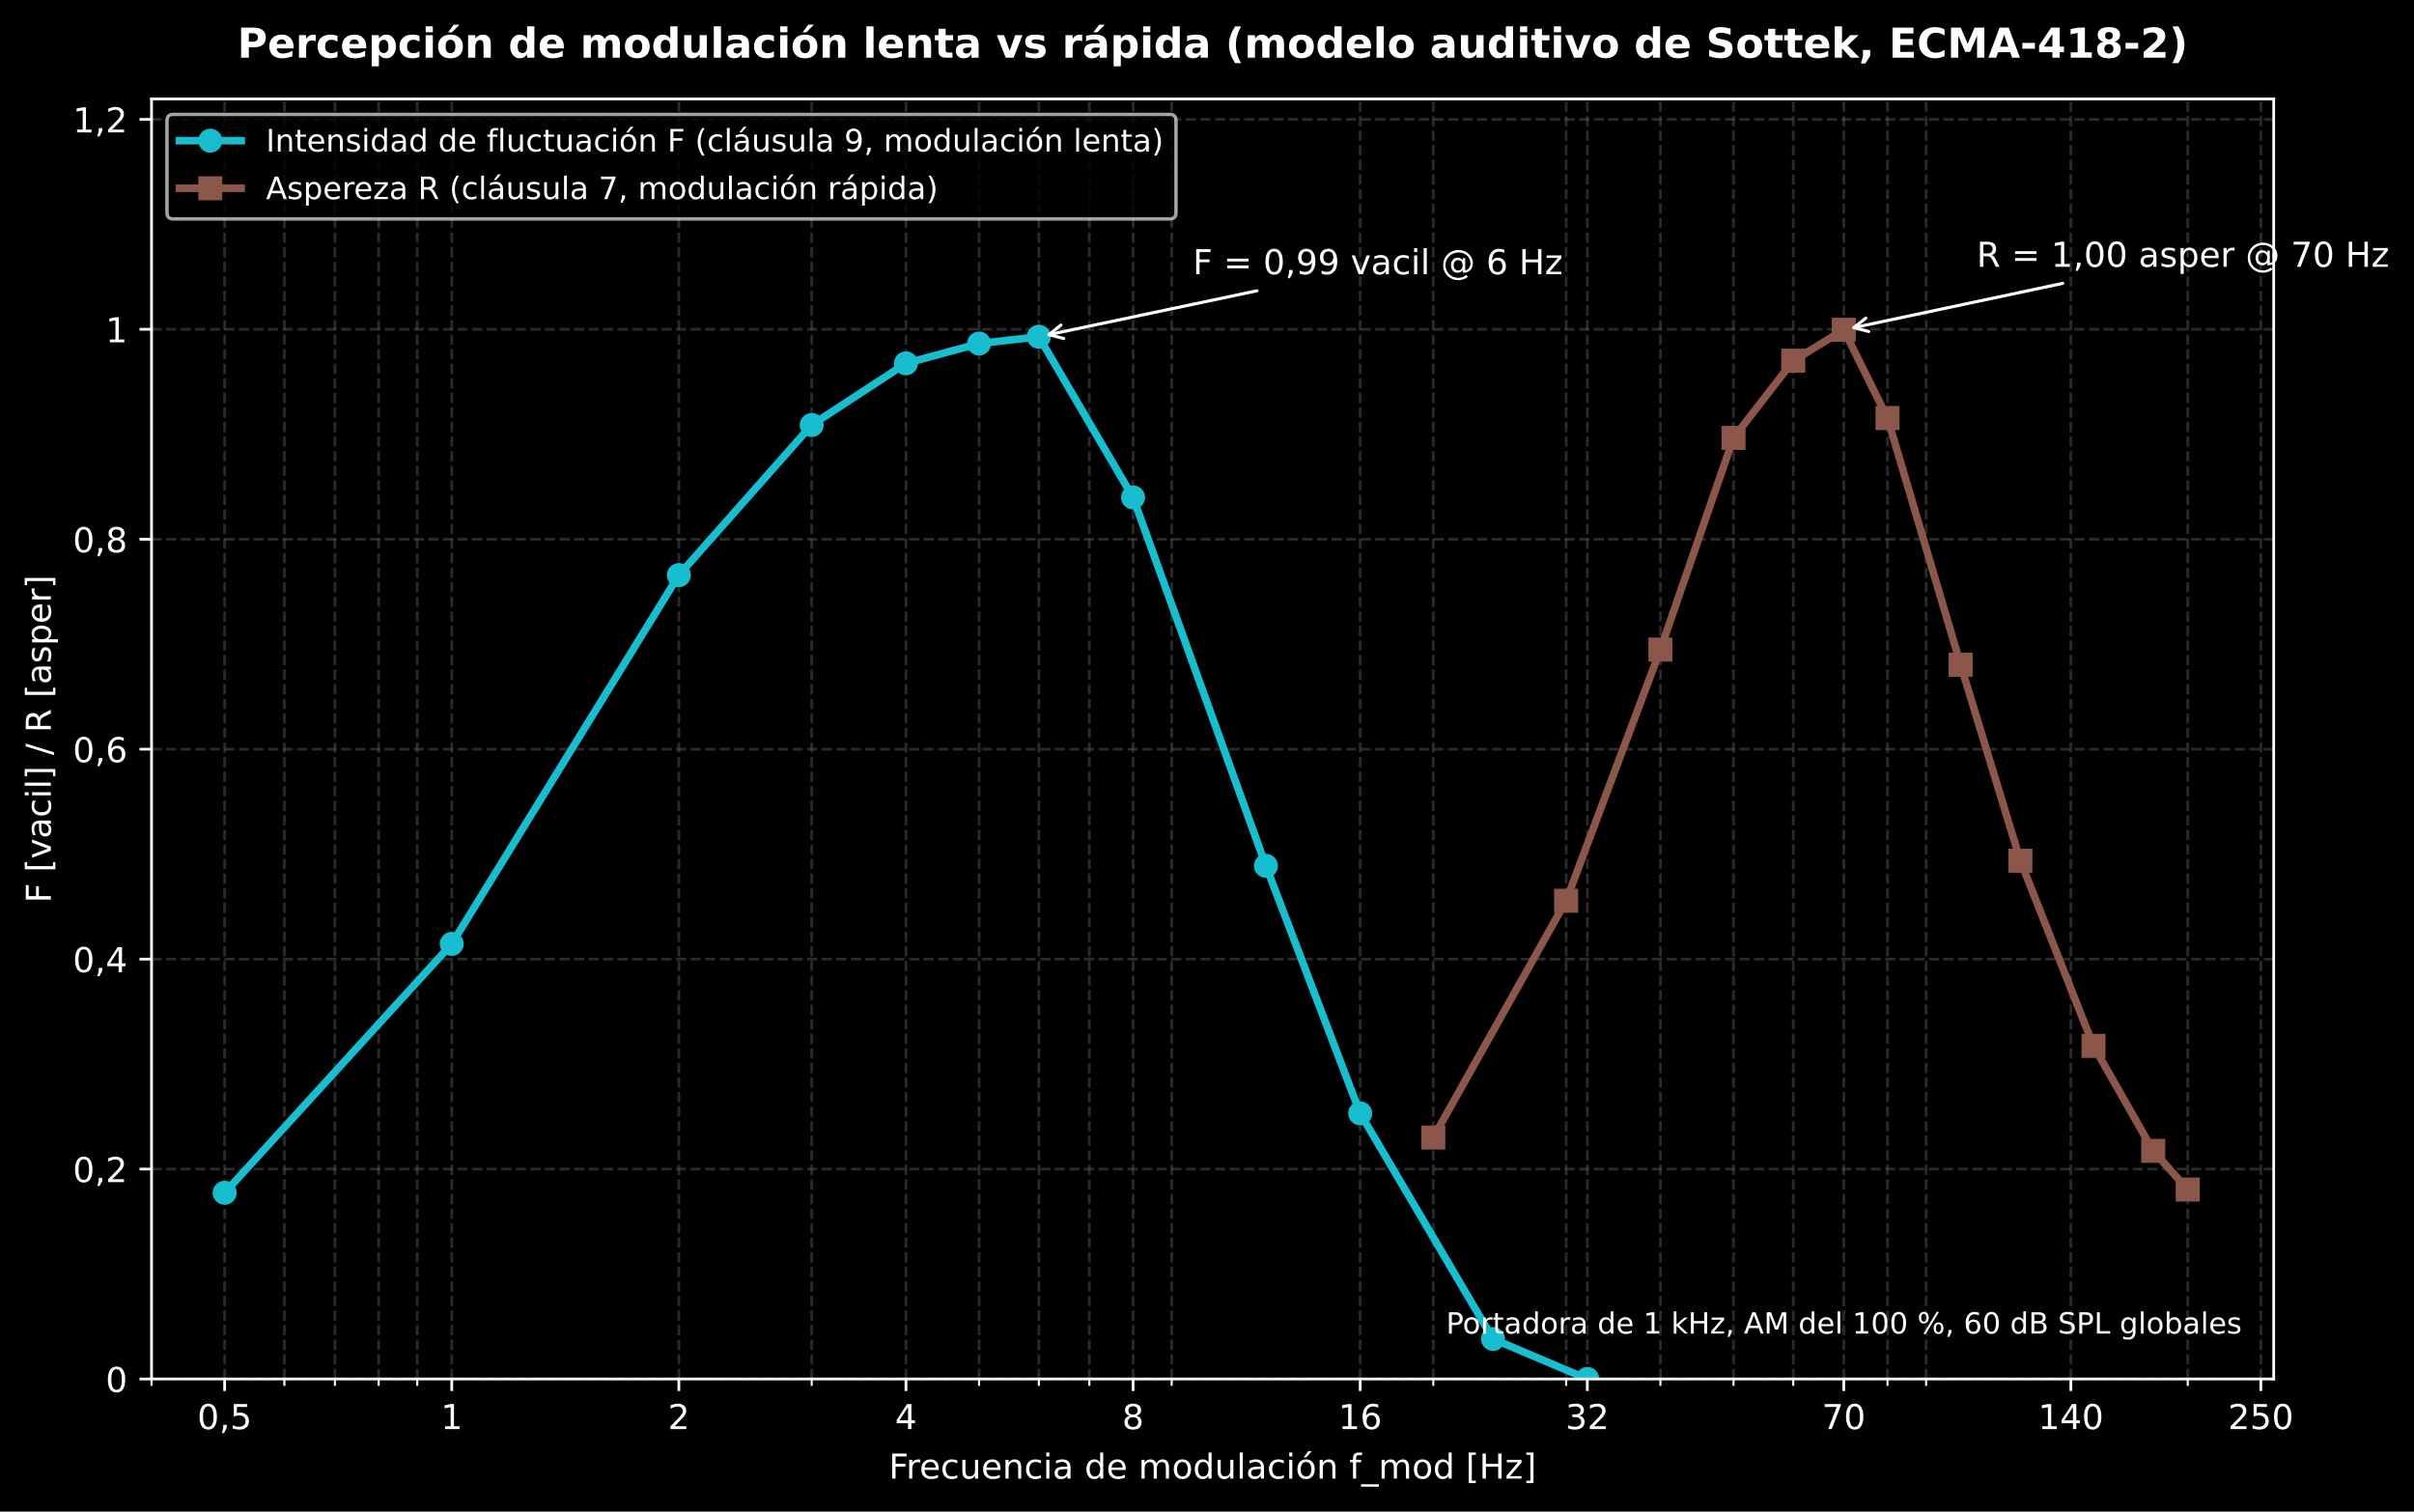
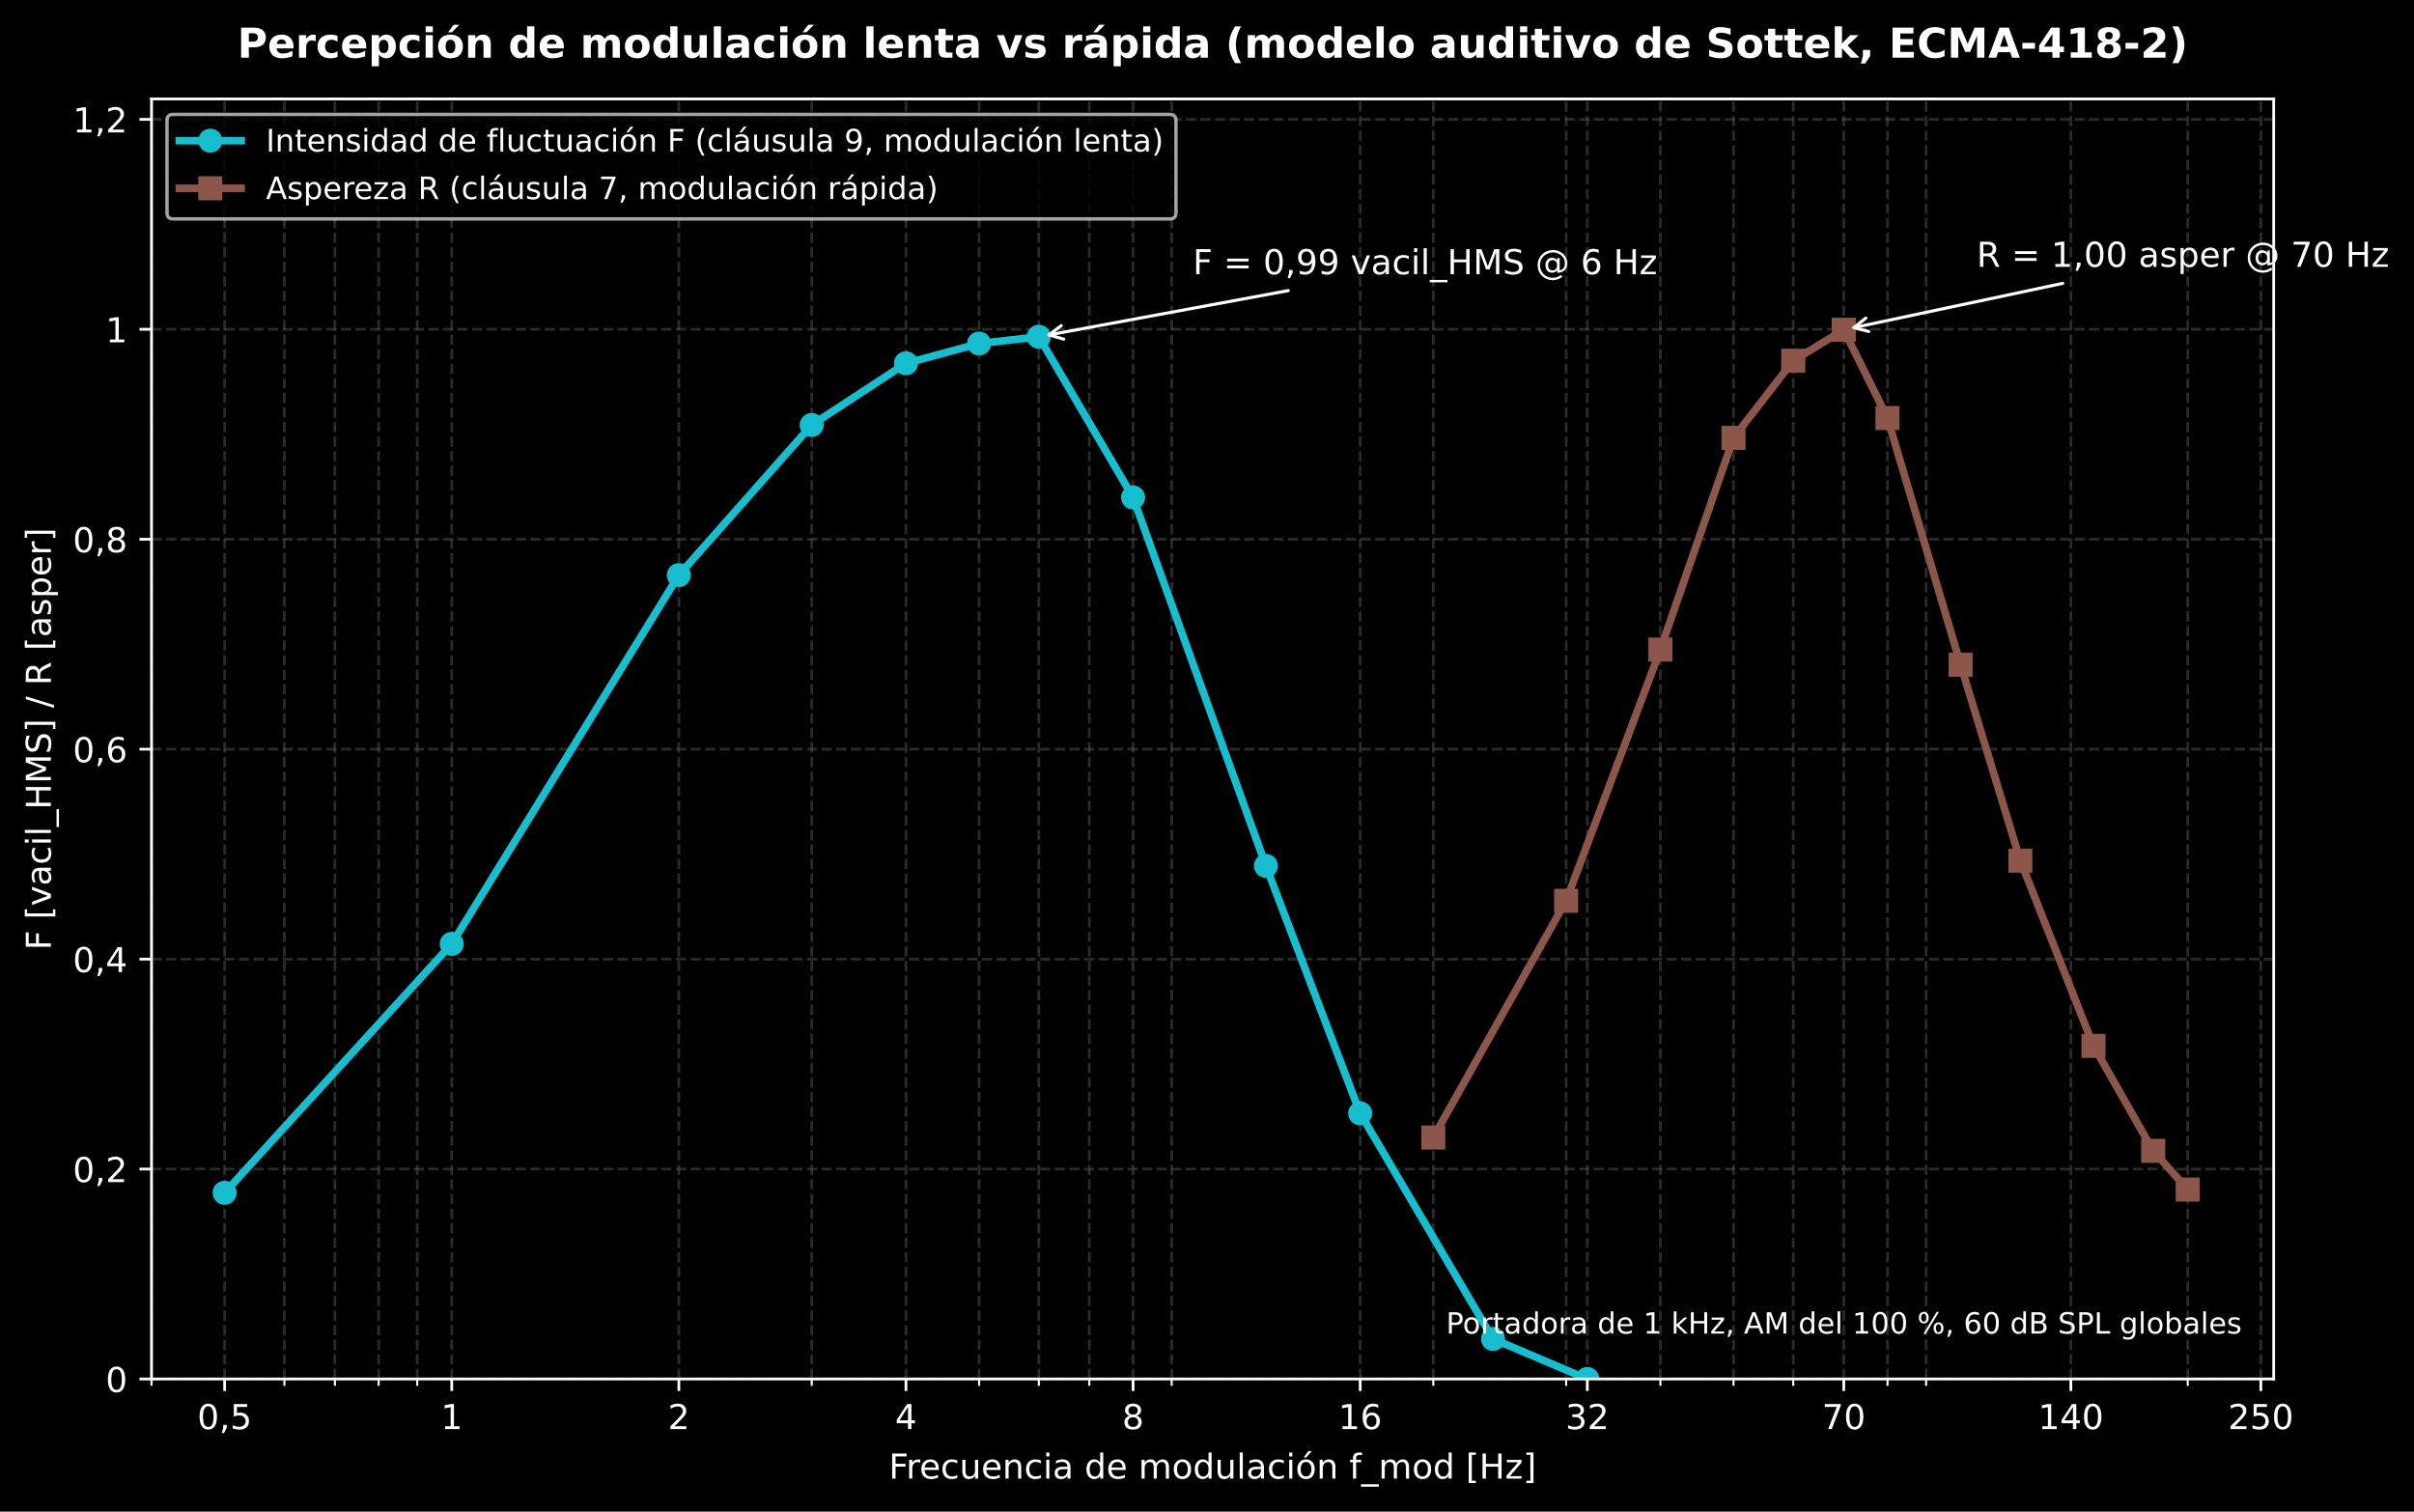
<svg xmlns="http://www.w3.org/2000/svg" xmlns:xlink="http://www.w3.org/1999/xlink" width="702.614pt" height="439.997pt" viewBox="0 0 702.614 439.997" version="1.1">
  <defs>
    <style type="text/css">*{stroke-linejoin: round; stroke-linecap: butt}</style>
  </defs>
  <g id="figure_1">
    <g id="patch_1">
      <path d="M 0 439.997  L 702.614 439.997  L 702.614 0  L 0 0  z " />
    </g>
    <g id="axes_1">
      <g id="patch_2">
        <path d="M 44.104 401.396  L 661.777 401.396  L 661.777 28.798  L 44.104 28.798  z " />
      </g>
      <g id="matplotlib.axis_1">
        <g id="xtick_1">
          <g id="line2d_1">
            <path d="M 65.384 401.396  L 65.384 28.798  " clip-path="url(#p15ab6aacab)" style="fill: none; stroke-dasharray: 2.96,1.28; stroke-dashoffset: 0; stroke: #555555; stroke-opacity: 0.5; stroke-width: 0.8" />
          </g>
          <g id="line2d_2">
            <defs>
              <path id="m8d14ee1197" d="M 0 0  L 0 3.5  " style="stroke: #ffffff; stroke-width: 0.8" />
            </defs>
            <g>
              <use xlink:href="#m8d14ee1197" x="65.384" y="401.396" style="fill: #ffffff; stroke: #ffffff; stroke-width: 0.8" />
            </g>
          </g>
          <g id="text_1">
            <text style="font-size: 10px; font-family: 'DejaVu Sans', 'Bitstream Vera Sans', 'Computer Modern Sans Serif', 'Lucida Grande', 'Verdana', 'Geneva', 'Lucid', 'Arial', 'Helvetica', 'Avant Garde', sans-serif; text-anchor: middle; fill: #ffffff" x="65.384" y="415.993" transform="rotate(-0 65.38387 415.9934)">0,5</text>
          </g>
        </g>
        <g id="xtick_2">
          <g id="line2d_3">
            <path d="M 131.485 401.396  L 131.485 28.798  " clip-path="url(#p15ab6aacab)" style="fill: none; stroke-dasharray: 2.96,1.28; stroke-dashoffset: 0; stroke: #555555; stroke-opacity: 0.5; stroke-width: 0.8" />
          </g>
          <g id="line2d_4">
            <g>
              <use xlink:href="#m8d14ee1197" x="131.485" y="401.396" style="fill: #ffffff; stroke: #ffffff; stroke-width: 0.8" />
            </g>
          </g>
          <g id="text_2">
            <text style="font-size: 10px; font-family: 'DejaVu Sans', 'Bitstream Vera Sans', 'Computer Modern Sans Serif', 'Lucida Grande', 'Verdana', 'Geneva', 'Lucid', 'Arial', 'Helvetica', 'Avant Garde', sans-serif; text-anchor: middle; fill: #ffffff" x="131.485" y="415.993" transform="rotate(-0 131.4855 415.9934)">1</text>
          </g>
        </g>
        <g id="xtick_3">
          <g id="line2d_5">
            <path d="M 197.587 401.396  L 197.587 28.798  " clip-path="url(#p15ab6aacab)" style="fill: none; stroke-dasharray: 2.96,1.28; stroke-dashoffset: 0; stroke: #555555; stroke-opacity: 0.5; stroke-width: 0.8" />
          </g>
          <g id="line2d_6">
            <g>
              <use xlink:href="#m8d14ee1197" x="197.587" y="401.396" style="fill: #ffffff; stroke: #ffffff; stroke-width: 0.8" />
            </g>
          </g>
          <g id="text_3">
            <text style="font-size: 10px; font-family: 'DejaVu Sans', 'Bitstream Vera Sans', 'Computer Modern Sans Serif', 'Lucida Grande', 'Verdana', 'Geneva', 'Lucid', 'Arial', 'Helvetica', 'Avant Garde', sans-serif; text-anchor: middle; fill: #ffffff" x="197.587" y="415.993" transform="rotate(-0 197.5871 415.9934)">2</text>
          </g>
        </g>
        <g id="xtick_4">
          <g id="line2d_7">
            <path d="M 263.689 401.396  L 263.689 28.798  " clip-path="url(#p15ab6aacab)" style="fill: none; stroke-dasharray: 2.96,1.28; stroke-dashoffset: 0; stroke: #555555; stroke-opacity: 0.5; stroke-width: 0.8" />
          </g>
          <g id="line2d_8">
            <g>
              <use xlink:href="#m8d14ee1197" x="263.689" y="401.396" style="fill: #ffffff; stroke: #ffffff; stroke-width: 0.8" />
            </g>
          </g>
          <g id="text_4">
            <text style="font-size: 10px; font-family: 'DejaVu Sans', 'Bitstream Vera Sans', 'Computer Modern Sans Serif', 'Lucida Grande', 'Verdana', 'Geneva', 'Lucid', 'Arial', 'Helvetica', 'Avant Garde', sans-serif; text-anchor: middle; fill: #ffffff" x="263.689" y="415.993" transform="rotate(-0 263.6887 415.9934)">4</text>
          </g>
        </g>
        <g id="xtick_5">
          <g id="line2d_9">
            <path d="M 329.79 401.396  L 329.79 28.798  " clip-path="url(#p15ab6aacab)" style="fill: none; stroke-dasharray: 2.96,1.28; stroke-dashoffset: 0; stroke: #555555; stroke-opacity: 0.5; stroke-width: 0.8" />
          </g>
          <g id="line2d_10">
            <g>
              <use xlink:href="#m8d14ee1197" x="329.79" y="401.396" style="fill: #ffffff; stroke: #ffffff; stroke-width: 0.8" />
            </g>
          </g>
          <g id="text_5">
            <text style="font-size: 10px; font-family: 'DejaVu Sans', 'Bitstream Vera Sans', 'Computer Modern Sans Serif', 'Lucida Grande', 'Verdana', 'Geneva', 'Lucid', 'Arial', 'Helvetica', 'Avant Garde', sans-serif; text-anchor: middle; fill: #ffffff" x="329.79" y="415.993" transform="rotate(-0 329.7903 415.9934)">8</text>
          </g>
        </g>
        <g id="xtick_6">
          <g id="line2d_11">
            <path d="M 395.892 401.396  L 395.892 28.798  " clip-path="url(#p15ab6aacab)" style="fill: none; stroke-dasharray: 2.96,1.28; stroke-dashoffset: 0; stroke: #555555; stroke-opacity: 0.5; stroke-width: 0.8" />
          </g>
          <g id="line2d_12">
            <g>
              <use xlink:href="#m8d14ee1197" x="395.892" y="401.396" style="fill: #ffffff; stroke: #ffffff; stroke-width: 0.8" />
            </g>
          </g>
          <g id="text_6">
            <text style="font-size: 10px; font-family: 'DejaVu Sans', 'Bitstream Vera Sans', 'Computer Modern Sans Serif', 'Lucida Grande', 'Verdana', 'Geneva', 'Lucid', 'Arial', 'Helvetica', 'Avant Garde', sans-serif; text-anchor: middle; fill: #ffffff" x="395.892" y="415.993" transform="rotate(-0 395.8919 415.9934)">16</text>
          </g>
        </g>
        <g id="xtick_7">
          <g id="line2d_13">
            <path d="M 461.993 401.396  L 461.993 28.798  " clip-path="url(#p15ab6aacab)" style="fill: none; stroke-dasharray: 2.96,1.28; stroke-dashoffset: 0; stroke: #555555; stroke-opacity: 0.5; stroke-width: 0.8" />
          </g>
          <g id="line2d_14">
            <g>
              <use xlink:href="#m8d14ee1197" x="461.993" y="401.396" style="fill: #ffffff; stroke: #ffffff; stroke-width: 0.8" />
            </g>
          </g>
          <g id="text_7">
            <text style="font-size: 10px; font-family: 'DejaVu Sans', 'Bitstream Vera Sans', 'Computer Modern Sans Serif', 'Lucida Grande', 'Verdana', 'Geneva', 'Lucid', 'Arial', 'Helvetica', 'Avant Garde', sans-serif; text-anchor: middle; fill: #ffffff" x="461.993" y="415.993" transform="rotate(-0 461.9935 415.9934)">32</text>
          </g>
        </g>
        <g id="xtick_8">
          <g id="line2d_15">
            <path d="M 536.641 401.396  L 536.641 28.798  " clip-path="url(#p15ab6aacab)" style="fill: none; stroke-dasharray: 2.96,1.28; stroke-dashoffset: 0; stroke: #555555; stroke-opacity: 0.5; stroke-width: 0.8" />
          </g>
          <g id="line2d_16">
            <g>
              <use xlink:href="#m8d14ee1197" x="536.641" y="401.396" style="fill: #ffffff; stroke: #ffffff; stroke-width: 0.8" />
            </g>
          </g>
          <g id="text_8">
            <text style="font-size: 10px; font-family: 'DejaVu Sans', 'Bitstream Vera Sans', 'Computer Modern Sans Serif', 'Lucida Grande', 'Verdana', 'Geneva', 'Lucid', 'Arial', 'Helvetica', 'Avant Garde', sans-serif; text-anchor: middle; fill: #ffffff" x="536.641" y="415.993" transform="rotate(-0 536.6409 415.9934)">70</text>
          </g>
        </g>
        <g id="xtick_9">
          <g id="line2d_17">
            <path d="M 602.743 401.396  L 602.743 28.798  " clip-path="url(#p15ab6aacab)" style="fill: none; stroke-dasharray: 2.96,1.28; stroke-dashoffset: 0; stroke: #555555; stroke-opacity: 0.5; stroke-width: 0.8" />
          </g>
          <g id="line2d_18">
            <g>
              <use xlink:href="#m8d14ee1197" x="602.743" y="401.396" style="fill: #ffffff; stroke: #ffffff; stroke-width: 0.8" />
            </g>
          </g>
          <g id="text_9">
            <text style="font-size: 10px; font-family: 'DejaVu Sans', 'Bitstream Vera Sans', 'Computer Modern Sans Serif', 'Lucida Grande', 'Verdana', 'Geneva', 'Lucid', 'Arial', 'Helvetica', 'Avant Garde', sans-serif; text-anchor: middle; fill: #ffffff" x="602.743" y="415.993" transform="rotate(-0 602.7425 415.9934)">140</text>
          </g>
        </g>
        <g id="xtick_10">
          <g id="line2d_19">
            <path d="M 658.037 401.396  L 658.037 28.798  " clip-path="url(#p15ab6aacab)" style="fill: none; stroke-dasharray: 2.96,1.28; stroke-dashoffset: 0; stroke: #555555; stroke-opacity: 0.5; stroke-width: 0.8" />
          </g>
          <g id="line2d_20">
            <g>
              <use xlink:href="#m8d14ee1197" x="658.037" y="401.396" style="fill: #ffffff; stroke: #ffffff; stroke-width: 0.8" />
            </g>
          </g>
          <g id="text_10">
            <text style="font-size: 10px; font-family: 'DejaVu Sans', 'Bitstream Vera Sans', 'Computer Modern Sans Serif', 'Lucida Grande', 'Verdana', 'Geneva', 'Lucid', 'Arial', 'Helvetica', 'Avant Garde', sans-serif; text-anchor: middle; fill: #ffffff" x="658.037" y="415.993" transform="rotate(-0 658.0366 415.9934)">250</text>
          </g>
        </g>
        <g id="xtick_11">
          <g id="line2d_21">
            <path d="M 44.104 401.396  L 44.104 28.798  " clip-path="url(#p15ab6aacab)" style="fill: none; stroke-dasharray: 2.96,1.28; stroke-dashoffset: 0; stroke: #555555; stroke-opacity: 0.5; stroke-width: 0.8" />
          </g>
          <g id="line2d_22">
            <defs>
              <path id="m1caa325441" d="M 0 0  L 0 2  " style="stroke: #ffffff; stroke-width: 0.6" />
            </defs>
            <g>
              <use xlink:href="#m1caa325441" x="44.104" y="401.396" style="fill: #ffffff; stroke: #ffffff; stroke-width: 0.6" />
            </g>
          </g>
        </g>
        <g id="xtick_12">
          <g id="line2d_23">
            <path d="M 82.771 401.396  L 82.771 28.798  " clip-path="url(#p15ab6aacab)" style="fill: none; stroke-dasharray: 2.96,1.28; stroke-dashoffset: 0; stroke: #555555; stroke-opacity: 0.5; stroke-width: 0.8" />
          </g>
          <g id="line2d_24">
            <g>
              <use xlink:href="#m1caa325441" x="82.771" y="401.396" style="fill: #ffffff; stroke: #ffffff; stroke-width: 0.6" />
            </g>
          </g>
        </g>
        <g id="xtick_13">
          <g id="line2d_25">
            <path d="M 97.471 401.396  L 97.471 28.798  " clip-path="url(#p15ab6aacab)" style="fill: none; stroke-dasharray: 2.96,1.28; stroke-dashoffset: 0; stroke: #555555; stroke-opacity: 0.5; stroke-width: 0.8" />
          </g>
          <g id="line2d_26">
            <g>
              <use xlink:href="#m1caa325441" x="97.471" y="401.396" style="fill: #ffffff; stroke: #ffffff; stroke-width: 0.6" />
            </g>
          </g>
        </g>
        <g id="xtick_14">
          <g id="line2d_27">
            <path d="M 110.206 401.396  L 110.206 28.798  " clip-path="url(#p15ab6aacab)" style="fill: none; stroke-dasharray: 2.96,1.28; stroke-dashoffset: 0; stroke: #555555; stroke-opacity: 0.5; stroke-width: 0.8" />
          </g>
          <g id="line2d_28">
            <g>
              <use xlink:href="#m1caa325441" x="110.206" y="401.396" style="fill: #ffffff; stroke: #ffffff; stroke-width: 0.6" />
            </g>
          </g>
        </g>
        <g id="xtick_15">
          <g id="line2d_29">
            <path d="M 121.438 401.396  L 121.438 28.798  " clip-path="url(#p15ab6aacab)" style="fill: none; stroke-dasharray: 2.96,1.28; stroke-dashoffset: 0; stroke: #555555; stroke-opacity: 0.5; stroke-width: 0.8" />
          </g>
          <g id="line2d_30">
            <g>
              <use xlink:href="#m1caa325441" x="121.438" y="401.396" style="fill: #ffffff; stroke: #ffffff; stroke-width: 0.6" />
            </g>
          </g>
        </g>
        <g id="xtick_16">
          <g id="line2d_31">
            <path d="M 236.254 401.396  L 236.254 28.798  " clip-path="url(#p15ab6aacab)" style="fill: none; stroke-dasharray: 2.96,1.28; stroke-dashoffset: 0; stroke: #555555; stroke-opacity: 0.5; stroke-width: 0.8" />
          </g>
          <g id="line2d_32">
            <g>
              <use xlink:href="#m1caa325441" x="236.254" y="401.396" style="fill: #ffffff; stroke: #ffffff; stroke-width: 0.6" />
            </g>
          </g>
        </g>
        <g id="xtick_17">
          <g id="line2d_33">
            <path d="M 284.969 401.396  L 284.969 28.798  " clip-path="url(#p15ab6aacab)" style="fill: none; stroke-dasharray: 2.96,1.28; stroke-dashoffset: 0; stroke: #555555; stroke-opacity: 0.5; stroke-width: 0.8" />
          </g>
          <g id="line2d_34">
            <g>
              <use xlink:href="#m1caa325441" x="284.969" y="401.396" style="fill: #ffffff; stroke: #ffffff; stroke-width: 0.6" />
            </g>
          </g>
        </g>
        <g id="xtick_18">
          <g id="line2d_35">
            <path d="M 302.356 401.396  L 302.356 28.798  " clip-path="url(#p15ab6aacab)" style="fill: none; stroke-dasharray: 2.96,1.28; stroke-dashoffset: 0; stroke: #555555; stroke-opacity: 0.5; stroke-width: 0.8" />
          </g>
          <g id="line2d_36">
            <g>
              <use xlink:href="#m1caa325441" x="302.356" y="401.396" style="fill: #ffffff; stroke: #ffffff; stroke-width: 0.6" />
            </g>
          </g>
        </g>
        <g id="xtick_19">
          <g id="line2d_37">
            <path d="M 317.056 401.396  L 317.056 28.798  " clip-path="url(#p15ab6aacab)" style="fill: none; stroke-dasharray: 2.96,1.28; stroke-dashoffset: 0; stroke: #555555; stroke-opacity: 0.5; stroke-width: 0.8" />
          </g>
          <g id="line2d_38">
            <g>
              <use xlink:href="#m1caa325441" x="317.056" y="401.396" style="fill: #ffffff; stroke: #ffffff; stroke-width: 0.6" />
            </g>
          </g>
        </g>
        <g id="xtick_20">
          <g id="line2d_39">
            <path d="M 341.023 401.396  L 341.023 28.798  " clip-path="url(#p15ab6aacab)" style="fill: none; stroke-dasharray: 2.96,1.28; stroke-dashoffset: 0; stroke: #555555; stroke-opacity: 0.5; stroke-width: 0.8" />
          </g>
          <g id="line2d_40">
            <g>
              <use xlink:href="#m1caa325441" x="341.023" y="401.396" style="fill: #ffffff; stroke: #ffffff; stroke-width: 0.6" />
            </g>
          </g>
        </g>
        <g id="xtick_21">
          <g id="line2d_41">
            <path d="M 417.172 401.396  L 417.172 28.798  " clip-path="url(#p15ab6aacab)" style="fill: none; stroke-dasharray: 2.96,1.28; stroke-dashoffset: 0; stroke: #555555; stroke-opacity: 0.5; stroke-width: 0.8" />
          </g>
          <g id="line2d_42">
            <g>
              <use xlink:href="#m1caa325441" x="417.172" y="401.396" style="fill: #ffffff; stroke: #ffffff; stroke-width: 0.6" />
            </g>
          </g>
        </g>
        <g id="xtick_22">
          <g id="line2d_43">
            <path d="M 455.839 401.396  L 455.839 28.798  " clip-path="url(#p15ab6aacab)" style="fill: none; stroke-dasharray: 2.96,1.28; stroke-dashoffset: 0; stroke: #555555; stroke-opacity: 0.5; stroke-width: 0.8" />
          </g>
          <g id="line2d_44">
            <g>
              <use xlink:href="#m1caa325441" x="455.839" y="401.396" style="fill: #ffffff; stroke: #ffffff; stroke-width: 0.6" />
            </g>
          </g>
        </g>
        <g id="xtick_23">
          <g id="line2d_45">
            <path d="M 483.273 401.396  L 483.273 28.798  " clip-path="url(#p15ab6aacab)" style="fill: none; stroke-dasharray: 2.96,1.28; stroke-dashoffset: 0; stroke: #555555; stroke-opacity: 0.5; stroke-width: 0.8" />
          </g>
          <g id="line2d_46">
            <g>
              <use xlink:href="#m1caa325441" x="483.273" y="401.396" style="fill: #ffffff; stroke: #ffffff; stroke-width: 0.6" />
            </g>
          </g>
        </g>
        <g id="xtick_24">
          <g id="line2d_47">
            <path d="M 504.553 401.396  L 504.553 28.798  " clip-path="url(#p15ab6aacab)" style="fill: none; stroke-dasharray: 2.96,1.28; stroke-dashoffset: 0; stroke: #555555; stroke-opacity: 0.5; stroke-width: 0.8" />
          </g>
          <g id="line2d_48">
            <g>
              <use xlink:href="#m1caa325441" x="504.553" y="401.396" style="fill: #ffffff; stroke: #ffffff; stroke-width: 0.6" />
            </g>
          </g>
        </g>
        <g id="xtick_25">
          <g id="line2d_49">
            <path d="M 521.94 401.396  L 521.94 28.798  " clip-path="url(#p15ab6aacab)" style="fill: none; stroke-dasharray: 2.96,1.28; stroke-dashoffset: 0; stroke: #555555; stroke-opacity: 0.5; stroke-width: 0.8" />
          </g>
          <g id="line2d_50">
            <g>
              <use xlink:href="#m1caa325441" x="521.94" y="401.396" style="fill: #ffffff; stroke: #ffffff; stroke-width: 0.6" />
            </g>
          </g>
        </g>
        <g id="xtick_26">
          <g id="line2d_51">
            <path d="M 549.375 401.396  L 549.375 28.798  " clip-path="url(#p15ab6aacab)" style="fill: none; stroke-dasharray: 2.96,1.28; stroke-dashoffset: 0; stroke: #555555; stroke-opacity: 0.5; stroke-width: 0.8" />
          </g>
          <g id="line2d_52">
            <g>
              <use xlink:href="#m1caa325441" x="549.375" y="401.396" style="fill: #ffffff; stroke: #ffffff; stroke-width: 0.6" />
            </g>
          </g>
        </g>
        <g id="xtick_27">
          <g id="line2d_53">
            <path d="M 560.607 401.396  L 560.607 28.798  " clip-path="url(#p15ab6aacab)" style="fill: none; stroke-dasharray: 2.96,1.28; stroke-dashoffset: 0; stroke: #555555; stroke-opacity: 0.5; stroke-width: 0.8" />
          </g>
          <g id="line2d_54">
            <g>
              <use xlink:href="#m1caa325441" x="560.607" y="401.396" style="fill: #ffffff; stroke: #ffffff; stroke-width: 0.6" />
            </g>
          </g>
        </g>
        <g id="xtick_28">
          <g id="line2d_55">
            <path d="M 636.757 401.396  L 636.757 28.798  " clip-path="url(#p15ab6aacab)" style="fill: none; stroke-dasharray: 2.96,1.28; stroke-dashoffset: 0; stroke: #555555; stroke-opacity: 0.5; stroke-width: 0.8" />
          </g>
          <g id="line2d_56">
            <g>
              <use xlink:href="#m1caa325441" x="636.757" y="401.396" style="fill: #ffffff; stroke: #ffffff; stroke-width: 0.6" />
            </g>
          </g>
        </g>
        <g id="text_11">
          <text style="font-size: 10px; font-family: 'DejaVu Sans', 'Bitstream Vera Sans', 'Computer Modern Sans Serif', 'Lucida Grande', 'Verdana', 'Geneva', 'Lucid', 'Arial', 'Helvetica', 'Avant Garde', sans-serif; text-anchor: middle; fill: #ffffff" x="352.94" y="430.394" transform="rotate(-0 352.9404 430.3942)">Frecuencia de modulación f_mod [Hz]</text>
        </g>
      </g>
      <g id="matplotlib.axis_2">
        <g id="ytick_1">
          <g id="line2d_57">
            <path d="M 44.104 401.396  L 661.777 401.396  " clip-path="url(#p15ab6aacab)" style="fill: none; stroke-dasharray: 2.96,1.28; stroke-dashoffset: 0; stroke: #555555; stroke-opacity: 0.5; stroke-width: 0.8" />
          </g>
          <g id="line2d_58">
            <defs>
              <path id="m5e07181663" d="M 0 0  L -3.5 0  " style="stroke: #ffffff; stroke-width: 0.8" />
            </defs>
            <g>
              <use xlink:href="#m5e07181663" x="44.104" y="401.396" style="fill: #ffffff; stroke: #ffffff; stroke-width: 0.8" />
            </g>
          </g>
          <g id="text_12">
            <text style="font-size: 10px; font-family: 'DejaVu Sans', 'Bitstream Vera Sans', 'Computer Modern Sans Serif', 'Lucida Grande', 'Verdana', 'Geneva', 'Lucid', 'Arial', 'Helvetica', 'Avant Garde', sans-serif; text-anchor: end; fill: #ffffff" x="37.104" y="405.195" transform="rotate(-0 37.10391 405.1946)">0</text>
          </g>
        </g>
        <g id="ytick_2">
          <g id="line2d_59">
            <path d="M 44.104 340.287  L 661.777 340.287  " clip-path="url(#p15ab6aacab)" style="fill: none; stroke-dasharray: 2.96,1.28; stroke-dashoffset: 0; stroke: #555555; stroke-opacity: 0.5; stroke-width: 0.8" />
          </g>
          <g id="line2d_60">
            <g>
              <use xlink:href="#m5e07181663" x="44.104" y="340.287" style="fill: #ffffff; stroke: #ffffff; stroke-width: 0.8" />
            </g>
          </g>
          <g id="text_13">
            <text style="font-size: 10px; font-family: 'DejaVu Sans', 'Bitstream Vera Sans', 'Computer Modern Sans Serif', 'Lucida Grande', 'Verdana', 'Geneva', 'Lucid', 'Arial', 'Helvetica', 'Avant Garde', sans-serif; text-anchor: end; fill: #ffffff" x="37.104" y="344.086" transform="rotate(-0 37.10391 344.0858)">0,2</text>
          </g>
        </g>
        <g id="ytick_3">
          <g id="line2d_61">
            <path d="M 44.104 279.178  L 661.777 279.178  " clip-path="url(#p15ab6aacab)" style="fill: none; stroke-dasharray: 2.96,1.28; stroke-dashoffset: 0; stroke: #555555; stroke-opacity: 0.5; stroke-width: 0.8" />
          </g>
          <g id="line2d_62">
            <g>
              <use xlink:href="#m5e07181663" x="44.104" y="279.178" style="fill: #ffffff; stroke: #ffffff; stroke-width: 0.8" />
            </g>
          </g>
          <g id="text_14">
            <text style="font-size: 10px; font-family: 'DejaVu Sans', 'Bitstream Vera Sans', 'Computer Modern Sans Serif', 'Lucida Grande', 'Verdana', 'Geneva', 'Lucid', 'Arial', 'Helvetica', 'Avant Garde', sans-serif; text-anchor: end; fill: #ffffff" x="37.104" y="282.977" transform="rotate(-0 37.10391 282.9771)">0,4</text>
          </g>
        </g>
        <g id="ytick_4">
          <g id="line2d_63">
            <path d="M 44.104 218.069  L 661.777 218.069  " clip-path="url(#p15ab6aacab)" style="fill: none; stroke-dasharray: 2.96,1.28; stroke-dashoffset: 0; stroke: #555555; stroke-opacity: 0.5; stroke-width: 0.8" />
          </g>
          <g id="line2d_64">
            <g>
              <use xlink:href="#m5e07181663" x="44.104" y="218.069" style="fill: #ffffff; stroke: #ffffff; stroke-width: 0.8" />
            </g>
          </g>
          <g id="text_15">
            <text style="font-size: 10px; font-family: 'DejaVu Sans', 'Bitstream Vera Sans', 'Computer Modern Sans Serif', 'Lucida Grande', 'Verdana', 'Geneva', 'Lucid', 'Arial', 'Helvetica', 'Avant Garde', sans-serif; text-anchor: end; fill: #ffffff" x="37.104" y="221.868" transform="rotate(-0 37.10391 221.8683)">0,6</text>
          </g>
        </g>
        <g id="ytick_5">
          <g id="line2d_65">
            <path d="M 44.104 156.961  L 661.777 156.961  " clip-path="url(#p15ab6aacab)" style="fill: none; stroke-dasharray: 2.96,1.28; stroke-dashoffset: 0; stroke: #555555; stroke-opacity: 0.5; stroke-width: 0.8" />
          </g>
          <g id="line2d_66">
            <g>
              <use xlink:href="#m5e07181663" x="44.104" y="156.961" style="fill: #ffffff; stroke: #ffffff; stroke-width: 0.8" />
            </g>
          </g>
          <g id="text_16">
            <text style="font-size: 10px; font-family: 'DejaVu Sans', 'Bitstream Vera Sans', 'Computer Modern Sans Serif', 'Lucida Grande', 'Verdana', 'Geneva', 'Lucid', 'Arial', 'Helvetica', 'Avant Garde', sans-serif; text-anchor: end; fill: #ffffff" x="37.104" y="160.76" transform="rotate(-0 37.10391 160.7595)">0,8</text>
          </g>
        </g>
        <g id="ytick_6">
          <g id="line2d_67">
            <path d="M 44.104 95.852  L 661.777 95.852  " clip-path="url(#p15ab6aacab)" style="fill: none; stroke-dasharray: 2.96,1.28; stroke-dashoffset: 0; stroke: #555555; stroke-opacity: 0.5; stroke-width: 0.8" />
          </g>
          <g id="line2d_68">
            <g>
              <use xlink:href="#m5e07181663" x="44.104" y="95.852" style="fill: #ffffff; stroke: #ffffff; stroke-width: 0.8" />
            </g>
          </g>
          <g id="text_17">
            <text style="font-size: 10px; font-family: 'DejaVu Sans', 'Bitstream Vera Sans', 'Computer Modern Sans Serif', 'Lucida Grande', 'Verdana', 'Geneva', 'Lucid', 'Arial', 'Helvetica', 'Avant Garde', sans-serif; text-anchor: end; fill: #ffffff" x="37.104" y="99.651" transform="rotate(-0 37.10391 99.65077)">1</text>
          </g>
        </g>
        <g id="ytick_7">
          <g id="line2d_69">
            <path d="M 44.104 34.743  L 661.777 34.743  " clip-path="url(#p15ab6aacab)" style="fill: none; stroke-dasharray: 2.96,1.28; stroke-dashoffset: 0; stroke: #555555; stroke-opacity: 0.5; stroke-width: 0.8" />
          </g>
          <g id="line2d_70">
            <g>
              <use xlink:href="#m5e07181663" x="44.104" y="34.743" style="fill: #ffffff; stroke: #ffffff; stroke-width: 0.8" />
            </g>
          </g>
          <g id="text_18">
            <text style="font-size: 10px; font-family: 'DejaVu Sans', 'Bitstream Vera Sans', 'Computer Modern Sans Serif', 'Lucida Grande', 'Verdana', 'Geneva', 'Lucid', 'Arial', 'Helvetica', 'Avant Garde', sans-serif; text-anchor: end; fill: #ffffff" x="37.104" y="38.542" transform="rotate(-0 37.10391 38.54201)">1,2</text>
          </g>
        </g>
        <g id="text_19">
-           <text style="font-size: 10px; font-family: 'DejaVu Sans', 'Bitstream Vera Sans', 'Computer Modern Sans Serif', 'Lucida Grande', 'Verdana', 'Geneva', 'Lucid', 'Arial', 'Helvetica', 'Avant Garde', sans-serif; text-anchor: middle; fill: #ffffff" x="14.798" y="215.097" transform="rotate(-90 14.79844 215.097)">F [vacil] / R [asper]</text>
+           <text style="font-size: 10px; font-family: 'DejaVu Sans', 'Bitstream Vera Sans', 'Computer Modern Sans Serif', 'Lucida Grande', 'Verdana', 'Geneva', 'Lucid', 'Arial', 'Helvetica', 'Avant Garde', sans-serif; text-anchor: middle; fill: #ffffff" x="14.798" y="215.097" transform="rotate(-90 14.79844 215.097)">F [vacil_HMS] / R [asper]</text>
        </g>
      </g>
      <g id="line2d_71">
        <path d="M 65.384 347.195  L 131.485 274.745  L 197.587 167.405  L 236.254 123.707  L 263.689 105.755  L 284.969 99.996  L 302.356 98.026  L 329.79 144.797  L 368.457 252.033  L 395.892 324.076  L 434.559 389.745  L 461.993 401.396  " clip-path="url(#p15ab6aacab)" style="fill: none; stroke: #17becf; stroke-width: 2.2; stroke-linecap: square" />
        <defs>
          <path id="m5153f2ed65" d="M 0 3  C 0.796 3 1.559 2.684 2.121 2.121  C 2.684 1.559 3 0.796 3 0  C 3 -0.796 2.684 -1.559 2.121 -2.121  C 1.559 -2.684 0.796 -3 0 -3  C -0.796 -3 -1.559 -2.684 -2.121 -2.121  C -2.684 -1.559 -3 -0.796 -3 0  C -3 0.796 -2.684 1.559 -2.121 2.121  C -1.559 2.684 -0.796 3 0 3  z " style="stroke: #17becf" />
        </defs>
        <g clip-path="url(#p15ab6aacab)">
          <use xlink:href="#m5153f2ed65" x="65.384" y="347.195" style="fill: #17becf; stroke: #17becf" />
          <use xlink:href="#m5153f2ed65" x="131.485" y="274.745" style="fill: #17becf; stroke: #17becf" />
          <use xlink:href="#m5153f2ed65" x="197.587" y="167.405" style="fill: #17becf; stroke: #17becf" />
          <use xlink:href="#m5153f2ed65" x="236.254" y="123.707" style="fill: #17becf; stroke: #17becf" />
          <use xlink:href="#m5153f2ed65" x="263.689" y="105.755" style="fill: #17becf; stroke: #17becf" />
          <use xlink:href="#m5153f2ed65" x="284.969" y="99.996" style="fill: #17becf; stroke: #17becf" />
          <use xlink:href="#m5153f2ed65" x="302.356" y="98.026" style="fill: #17becf; stroke: #17becf" />
          <use xlink:href="#m5153f2ed65" x="329.79" y="144.797" style="fill: #17becf; stroke: #17becf" />
          <use xlink:href="#m5153f2ed65" x="368.457" y="252.033" style="fill: #17becf; stroke: #17becf" />
          <use xlink:href="#m5153f2ed65" x="395.892" y="324.076" style="fill: #17becf; stroke: #17becf" />
          <use xlink:href="#m5153f2ed65" x="434.559" y="389.745" style="fill: #17becf; stroke: #17becf" />
          <use xlink:href="#m5153f2ed65" x="461.993" y="401.396" style="fill: #17becf; stroke: #17becf" />
        </g>
      </g>
      <g id="line2d_72">
        <path d="M 417.172 331.115  L 455.839 262.198  L 483.273 189.071  L 504.553 127.459  L 521.94 104.997  L 536.641 95.988  L 549.375 121.682  L 570.655 193.497  L 588.042 250.54  L 609.322 304.443  L 626.709 334.995  L 636.757 346.252  " clip-path="url(#p15ab6aacab)" style="fill: none; stroke: #8c564b; stroke-width: 2.2; stroke-linecap: square" />
        <defs>
          <path id="mc491cc9a0c" d="M -3 3  L 3 3  L 3 -3  L -3 -3  z " style="stroke: #8c564b; stroke-linejoin: miter" />
        </defs>
        <g clip-path="url(#p15ab6aacab)">
          <use xlink:href="#mc491cc9a0c" x="417.172" y="331.115" style="fill: #8c564b; stroke: #8c564b; stroke-linejoin: miter" />
          <use xlink:href="#mc491cc9a0c" x="455.839" y="262.198" style="fill: #8c564b; stroke: #8c564b; stroke-linejoin: miter" />
          <use xlink:href="#mc491cc9a0c" x="483.273" y="189.071" style="fill: #8c564b; stroke: #8c564b; stroke-linejoin: miter" />
          <use xlink:href="#mc491cc9a0c" x="504.553" y="127.459" style="fill: #8c564b; stroke: #8c564b; stroke-linejoin: miter" />
          <use xlink:href="#mc491cc9a0c" x="521.94" y="104.997" style="fill: #8c564b; stroke: #8c564b; stroke-linejoin: miter" />
          <use xlink:href="#mc491cc9a0c" x="536.641" y="95.988" style="fill: #8c564b; stroke: #8c564b; stroke-linejoin: miter" />
          <use xlink:href="#mc491cc9a0c" x="549.375" y="121.682" style="fill: #8c564b; stroke: #8c564b; stroke-linejoin: miter" />
          <use xlink:href="#mc491cc9a0c" x="570.655" y="193.497" style="fill: #8c564b; stroke: #8c564b; stroke-linejoin: miter" />
          <use xlink:href="#mc491cc9a0c" x="588.042" y="250.54" style="fill: #8c564b; stroke: #8c564b; stroke-linejoin: miter" />
          <use xlink:href="#mc491cc9a0c" x="609.322" y="304.443" style="fill: #8c564b; stroke: #8c564b; stroke-linejoin: miter" />
          <use xlink:href="#mc491cc9a0c" x="626.709" y="334.995" style="fill: #8c564b; stroke: #8c564b; stroke-linejoin: miter" />
          <use xlink:href="#mc491cc9a0c" x="636.757" y="346.252" style="fill: #8c564b; stroke: #8c564b; stroke-linejoin: miter" />
        </g>
      </g>
      <g id="patch_3">
        <path d="M 44.104 401.396  L 44.104 28.798  " style="fill: none; stroke: #ffffff; stroke-width: 0.8; stroke-linejoin: miter; stroke-linecap: square" />
      </g>
      <g id="patch_4">
        <path d="M 661.777 401.396  L 661.777 28.798  " style="fill: none; stroke: #ffffff; stroke-width: 0.8; stroke-linejoin: miter; stroke-linecap: square" />
      </g>
      <g id="patch_5">
        <path d="M 44.104 401.396  L 661.777 401.396  " style="fill: none; stroke: #ffffff; stroke-width: 0.8; stroke-linejoin: miter; stroke-linecap: square" />
      </g>
      <g id="patch_6">
        <path d="M 44.104 28.798  L 661.777 28.798  " style="fill: none; stroke: #ffffff; stroke-width: 0.8; stroke-linejoin: miter; stroke-linecap: square" />
      </g>
      <g id="patch_7">
-         <path d="M 365.862 84.639  Q 335.088 91.126 305.298 97.406  " style="fill: none; stroke: #ffffff; stroke-width: 0.9; stroke-linecap: round" />
-         <path d="M 309.624 98.538  L 305.298 97.406  L 308.799 94.624  " style="fill: none; stroke: #ffffff; stroke-width: 0.9; stroke-linecap: round" />
+         <path d="M 374.966 84.591  Q 339.642 91.127 305.308 97.48  " style="fill: none; stroke: #ffffff; stroke-width: 0.9; stroke-linecap: round" />
+         <path d="M 309.605 98.719  L 305.308 97.48  L 308.878 94.785  " style="fill: none; stroke: #ffffff; stroke-width: 0.9; stroke-linecap: round" />
      </g>
      <g id="text_20">
-         <text style="font-size: 10px; font-family: 'DejaVu Sans', 'Bitstream Vera Sans', 'Computer Modern Sans Serif', 'Lucida Grande', 'Verdana', 'Geneva', 'Lucid', 'Arial', 'Helvetica', 'Avant Garde', sans-serif; text-anchor: start; fill: #ffffff" x="347.177" y="79.824" transform="rotate(-0 347.1773 79.82383)">F = 0,99 vacil @ 6 Hz</text>
+         <text style="font-size: 10px; font-family: 'DejaVu Sans', 'Bitstream Vera Sans', 'Computer Modern Sans Serif', 'Lucida Grande', 'Verdana', 'Geneva', 'Lucid', 'Arial', 'Helvetica', 'Avant Garde', sans-serif; text-anchor: start; fill: #ffffff" x="347.177" y="79.824" transform="rotate(-0 347.1773 79.82383)">F = 0,99 vacil_HMS @ 6 Hz</text>
      </g>
      <g id="patch_8">
        <path d="M 600.38 82.479  Q 569.489 89.026 539.582 95.365  " style="fill: none; stroke: #ffffff; stroke-width: 0.9; stroke-linecap: round" />
        <path d="M 543.91 96.492  L 539.582 95.365  L 543.081 92.579  " style="fill: none; stroke: #ffffff; stroke-width: 0.9; stroke-linecap: round" />
      </g>
      <g id="text_21">
        <text style="font-size: 10px; font-family: 'DejaVu Sans', 'Bitstream Vera Sans', 'Computer Modern Sans Serif', 'Lucida Grande', 'Verdana', 'Geneva', 'Lucid', 'Arial', 'Helvetica', 'Avant Garde', sans-serif; text-anchor: start; fill: #ffffff" x="575.308" y="77.663" transform="rotate(-0 575.3079 77.66339)">R = 1,00 asper @ 70 Hz</text>
      </g>
      <g id="text_22">
        <text style="font-size: 8.5px; font-family: 'DejaVu Sans', 'Bitstream Vera Sans', 'Computer Modern Sans Serif', 'Lucida Grande', 'Verdana', 'Geneva', 'Lucid', 'Arial', 'Helvetica', 'Avant Garde', sans-serif; text-anchor: end; fill: #ffffff" x="652.512" y="388.176" transform="rotate(-0 652.5117 388.1759)">Portadora de 1 kHz, AM del 100 %, 60 dB SPL globales</text>
      </g>
      <g id="text_23">
        <text style="font-weight: 700; font-size: 12px; font-family: 'DejaVu Sans', 'Bitstream Vera Sans', 'Computer Modern Sans Serif', 'Lucida Grande', 'Verdana', 'Geneva', 'Lucid', 'Arial', 'Helvetica', 'Avant Garde', sans-serif; text-anchor: middle; fill: #ffffff" x="352.94" y="16.798" transform="rotate(-0 352.9404 16.79812)">Percepción de modulación lenta vs rápida (modelo auditivo de Sottek, ECMA-418-2)</text>
      </g>
      <g id="legend_1">
        <g id="patch_9">
          <path d="M 50.404 63.72  L 340.478 63.72  Q 342.278 63.72 342.278 61.92  L 342.278 35.098  Q 342.278 33.298 340.478 33.298  L 50.404 33.298  Q 48.604 33.298 48.604 35.098  L 48.604 61.92  Q 48.604 63.72 50.404 63.72  z " style="opacity: 0.8; stroke: #cccccc; stroke-linejoin: miter" />
        </g>
        <g id="line2d_73">
          <path d="M 52.204 40.947  L 61.204 40.947  L 70.204 40.947  " style="fill: none; stroke: #17becf; stroke-width: 2.2; stroke-linecap: square" />
          <g>
            <use xlink:href="#m5153f2ed65" x="61.204" y="40.947" style="fill: #17becf; stroke: #17becf" />
          </g>
        </g>
        <g id="text_24">
          <text style="font-size: 9px; font-family: 'DejaVu Sans', 'Bitstream Vera Sans', 'Computer Modern Sans Serif', 'Lucida Grande', 'Verdana', 'Geneva', 'Lucid', 'Arial', 'Helvetica', 'Avant Garde', sans-serif; text-anchor: start; fill: #ffffff" x="77.404" y="44.097" transform="rotate(-0 77.40391 44.09672)">Intensidad de fluctuación F (cláusula 9, modulación lenta)</text>
        </g>
        <g id="line2d_74">
          <path d="M 52.204 54.807  L 61.204 54.807  L 70.204 54.807  " style="fill: none; stroke: #8c564b; stroke-width: 2.2; stroke-linecap: square" />
          <g>
            <use xlink:href="#mc491cc9a0c" x="61.204" y="54.807" style="fill: #8c564b; stroke: #8c564b; stroke-linejoin: miter" />
          </g>
        </g>
        <g id="text_25">
          <text style="font-size: 9px; font-family: 'DejaVu Sans', 'Bitstream Vera Sans', 'Computer Modern Sans Serif', 'Lucida Grande', 'Verdana', 'Geneva', 'Lucid', 'Arial', 'Helvetica', 'Avant Garde', sans-serif; text-anchor: start; fill: #ffffff" x="77.404" y="57.957" transform="rotate(-0 77.40391 57.95742)">Aspereza R (cláusula 7, modulación rápida)</text>
        </g>
      </g>
    </g>
  </g>
  <defs>
    <clipPath id="p15ab6aacab">
      <rect x="44.104" y="28.798" width="617.673" height="372.598" />
    </clipPath>
  </defs>
</svg>
